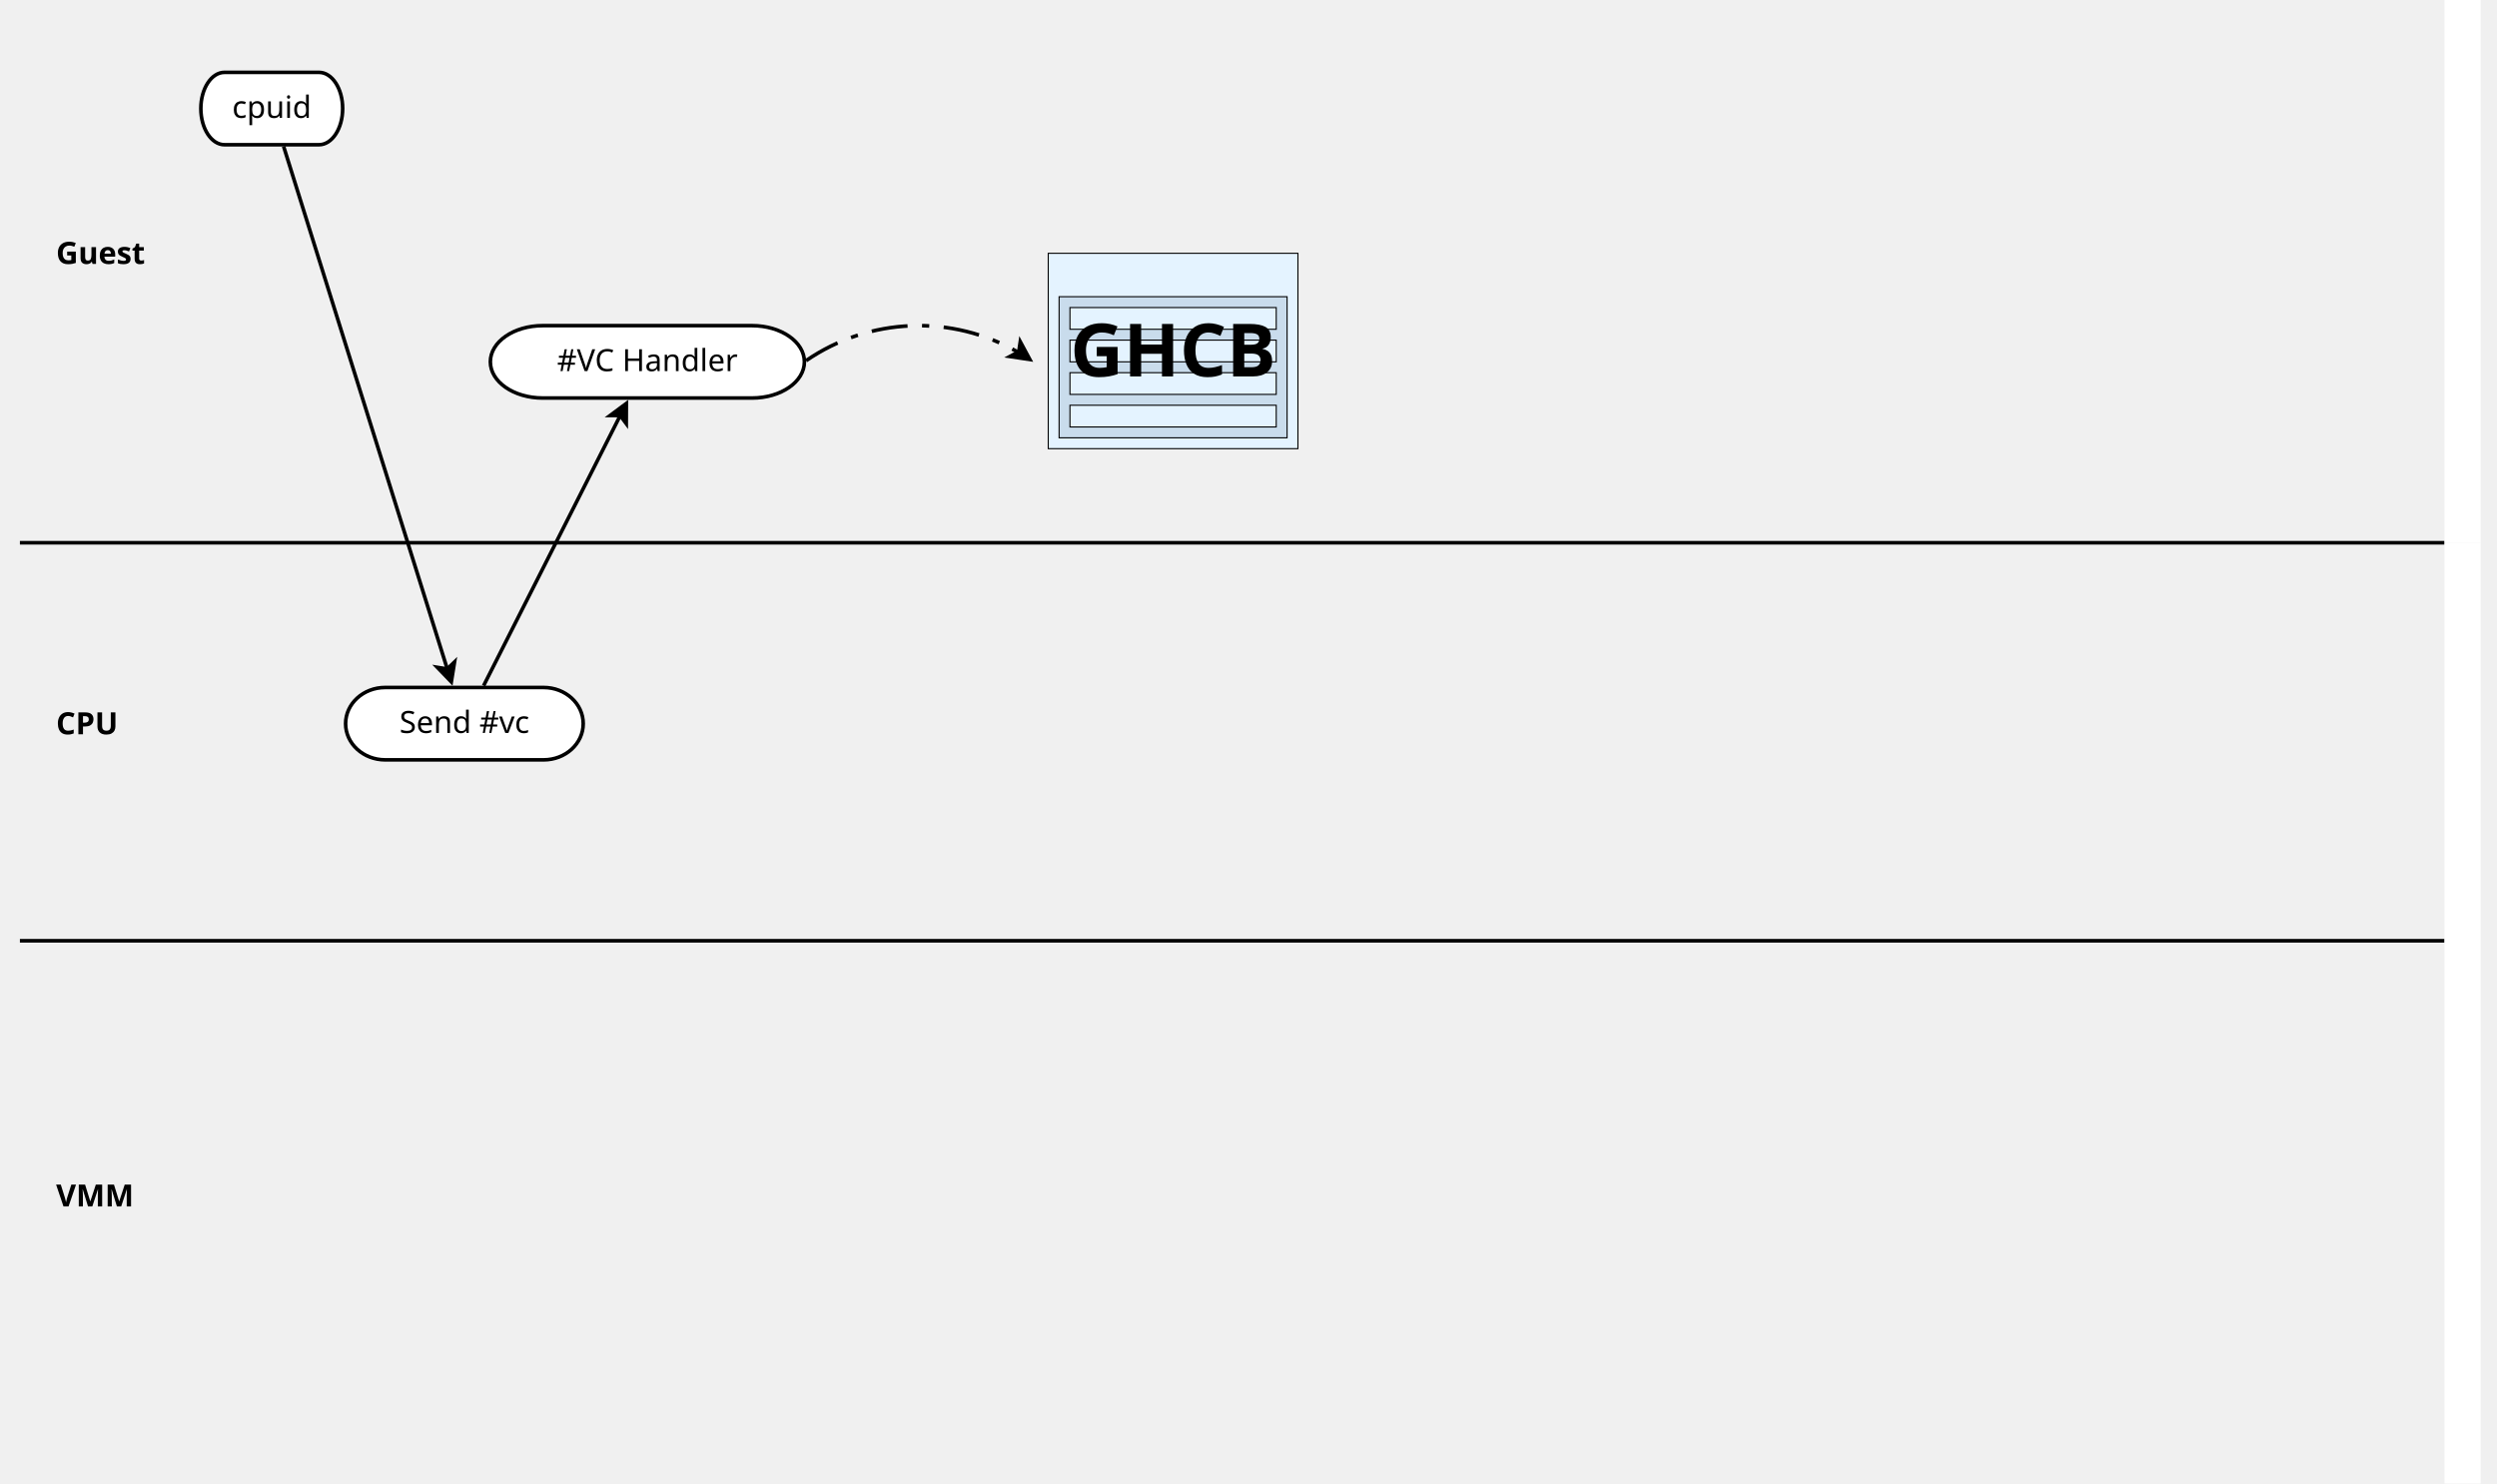
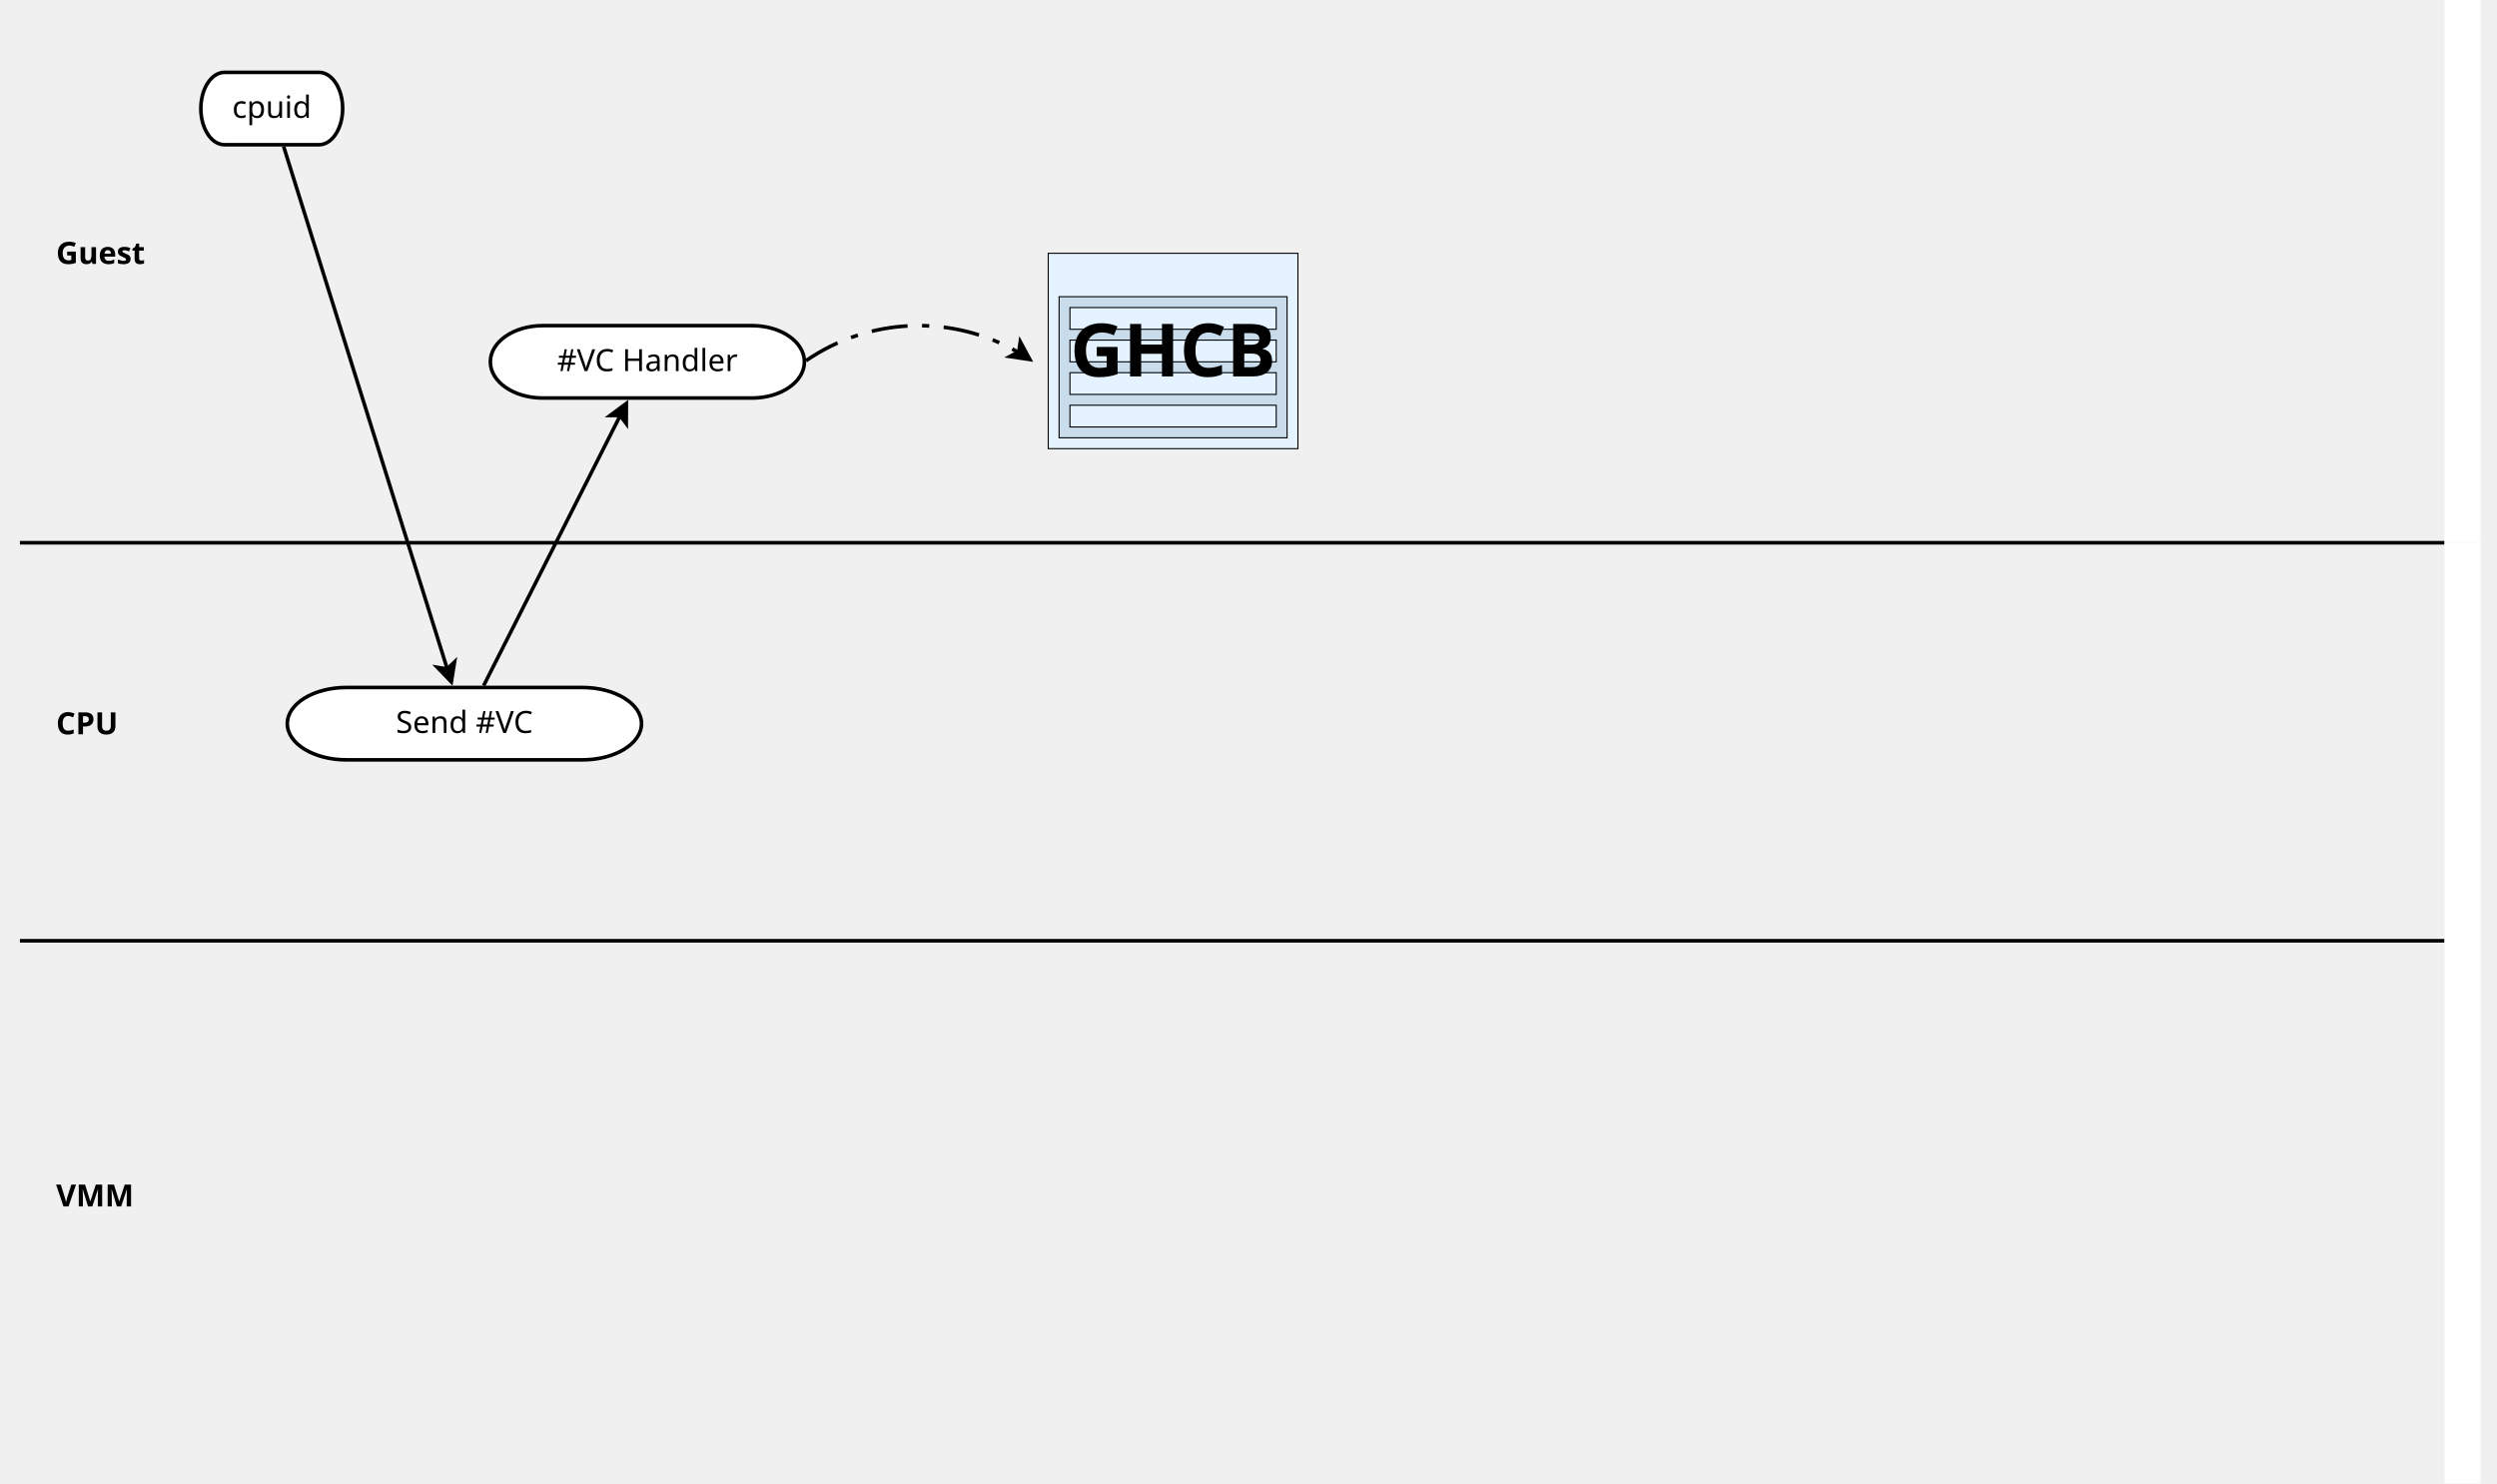
<svg xmlns="http://www.w3.org/2000/svg" width="69cm" height="41cm" viewBox="-2 0 1362 820">
  <defs />
  <g id="Background">
    <text font-size="16.933" style="fill: #000000; fill-opacity: 1; stroke: none;text-anchor:start;font-family:sans-serif;font-style:normal;font-weight:700" x="20" y="405.862">
      <tspan x="20" y="405.862">CPU</tspan>
    </text>
    <text font-size="16.933" style="fill: #000000; fill-opacity: 1; stroke: none;text-anchor:start;font-family:sans-serif;font-style:normal;font-weight:700" x="20" y="666.862">
      <tspan x="20" y="666.862">VMM</tspan>
    </text>
    <text font-size="16.933" style="fill: #000000; fill-opacity: 1; stroke: none;text-anchor:start;font-family:sans-serif;font-style:normal;font-weight:700" x="20" y="145.862">
      <tspan x="20" y="145.862">Guest</tspan>
    </text>
    <g>
      <path style="fill: #ffffff; fill-opacity: 1; stroke-opacity: 1; stroke-width: 2; stroke: #000000" fill-rule="evenodd" d="M 113.062 40 L 165.312,40 C 172.527,40 178.375,48.954 178.375,60 C 178.375,71.046 172.527,80 165.312,80 L 113.062,80 C 105.848,80 100,71.046 100,60 C 100,48.954 105.848,40 113.062,40z" />
      <text font-size="16.933" style="fill: #000000; fill-opacity: 1; stroke: none;text-anchor:middle;font-family:sans-serif;font-style:normal;font-weight:normal" x="139.188" y="65.135">
        <tspan x="139.188" y="65.135">cpuid</tspan>
      </text>
    </g>
    <line style="fill: none; stroke-opacity: 1; stroke-width: 2; stroke: #000000" x1="0" y1="520" x2="1340" y2="520" />
    <line style="fill: none; stroke-opacity: 1; stroke-width: 2; stroke: #000000" x1="0" y1="300" x2="1340" y2="300" />
    <g>
-       <path style="fill: #ffffff; fill-opacity: 1; stroke-opacity: 1; stroke-width: 2; stroke: #000000" fill-rule="evenodd" d="M 201.887 380 L 289.437,380 C 301.526,380 311.325,388.954 311.325,400 C 311.325,411.046 301.526,420 289.437,420 L 201.887,420 C 189.799,420 180,411.046 180,400 C 180,388.954 189.799,380 201.887,380z" />
+       <path style="fill: #ffffff; fill-opacity: 1; stroke-opacity: 1; stroke-width: 2; stroke: #000000" fill-rule="evenodd" d="M 180.412 380 L 310.912,380 C 328.931,380 343.537,388.954 343.537,400 C 343.537,411.046 328.931,420 310.912,420 L 180.412,420 C 162.394,420 147.787,411.046 147.787,400 C 147.787,388.954 162.394,380 180.412,380z" />
      <text font-size="16.933" style="fill: #000000; fill-opacity: 1; stroke: none;text-anchor:middle;font-family:sans-serif;font-style:normal;font-weight:normal" x="245.662" y="405.135">
-         <tspan x="245.662" y="405.135">Send #vc</tspan>
+         <tspan x="245.662" y="405.135">Send #VC</tspan>
      </text>
    </g>
    <g>
      <path style="fill: #ffffff; fill-opacity: 1; stroke-opacity: 1; stroke-width: 2; stroke: #000000" fill-rule="evenodd" d="M 288.928 180 L 404.64,180 C 420.616,180 433.568,188.954 433.568,200 C 433.568,211.046 420.616,220 404.64,220 L 288.928,220 C 272.951,220 260,211.046 260,200 C 260,188.954 272.951,180 288.928,180z" />
      <text font-size="16.933" style="fill: #000000; fill-opacity: 1; stroke: none;text-anchor:middle;font-family:sans-serif;font-style:normal;font-weight:normal" x="346.784" y="205.135">
        <tspan x="346.784" y="205.135">#VC Handler</tspan>
      </text>
    </g>
    <g transform="matrix(0.3,0,0,0.3,400.324,-412)">
      <rect style="fill: #e4f3ff; fill-opacity: 1; stroke-opacity: 1; stroke-width: 2; stroke: #000000" x="560" y="1840" width="460" height="360" rx="0" ry="0" />
      <text font-size="12.8" style="fill: #000000; fill-opacity: 1; stroke: none;text-anchor:middle;font-family:sans-serif;font-style:normal;font-weight:normal" x="790" y="2023.88">
        <tspan x="790" y="2023.88" />
      </text>
      <g>
        <rect style="fill: #c9dcec; fill-opacity: 1; stroke-opacity: 1; stroke-width: 2; stroke: #000000" x="580" y="1920" width="420" height="260" rx="0" ry="0" />
        <text font-size="12.8" style="fill: #000000; fill-opacity: 1; stroke: none;text-anchor:middle;font-family:sans-serif;font-style:normal;font-weight:normal" x="790" y="2053.88">
          <tspan x="790" y="2053.88" />
        </text>
      </g>
      <rect style="fill: #e4f3ff; fill-opacity: 1; stroke-opacity: 1; stroke-width: 2; stroke: #000000" x="600" y="1940" width="380" height="40" rx="0" ry="0" />
      <rect style="fill: #e4f3ff; fill-opacity: 1; stroke-opacity: 1; stroke-width: 2; stroke: #000000" x="600" y="2000" width="380" height="40" rx="0" ry="0" />
      <rect style="fill: #e4f3ff; fill-opacity: 1; stroke-opacity: 1; stroke-width: 2; stroke: #000000" x="600" y="2120" width="380" height="40" rx="0" ry="0" />
      <rect style="fill: #e4f3ff; fill-opacity: 1; stroke-opacity: 1; stroke-width: 2; stroke: #000000" x="600" y="2060" width="380" height="40" rx="0" ry="0" />
      <text font-size="135.467" style="fill: #000000; fill-opacity: 1; stroke: none;text-anchor:middle;font-family:sans-serif;font-style:normal;font-weight:700" x="790" y="2066.9">
        <tspan x="790" y="2066.9">GHCB</tspan>
      </text>
    </g>
    <rect style="fill: #ffffff; fill-opacity: 1; stroke-opacity: 1; stroke-width: 0.02; stroke: #000000" x="1340" y="520" width="20" height="300" rx="0" ry="0" />
    <rect style="fill: #ffffff; fill-opacity: 1; stroke-opacity: 1; stroke-width: 0.02; stroke: #000000" x="1340" y="0" width="20" height="300" rx="0" ry="0" />
    <rect style="fill: #ffffff; fill-opacity: 1; stroke-opacity: 1; stroke-width: 0.02; stroke: #000000" x="1340" y="300" width="20" height="220" rx="0" ry="0" />
    <line style="fill: none; stroke-opacity: 1; stroke-width: 0.02; stroke: #000000" x1="1340" y1="820" x2="0" y2="820" />
    <g>
      <line style="fill: none; stroke-opacity: 1; stroke-width: 2; stroke: #000000" x1="145.751" y1="80.96" x2="236.189" y2="369.749" />
-       <polygon style="fill: #000000; fill-opacity: 1; stroke-opacity: 1; stroke-width: 2; stroke: #000000" fill-rule="evenodd" points="238.431,376.907 230.671,368.858 236.189,369.749 240.214,365.869 " />
+       <polygon style="fill: #000000; fill-opacity: 1; stroke-opacity: 1; stroke-width: 2; stroke: #000000" fill-rule="evenodd" points="238.43,376.907 230.67,368.858 236.189,369.749 240.213,365.869 " />
    </g>
    <g>
      <line style="fill: none; stroke-opacity: 1; stroke-width: 2; stroke: #000000" x1="256.281" y1="378.998" x2="331.772" y2="229.691" />
      <polygon style="fill: #000000; fill-opacity: 1; stroke-opacity: 1; stroke-width: 2; stroke: #000000" fill-rule="evenodd" points="335.156,222.998 335.106,234.178 331.772,229.691 326.182,229.666 " />
    </g>
    <g>
      <path style="fill: none; stroke-opacity: 1; stroke-width: 2; stroke-dasharray: 20 8 4 8; stroke: #000000" d="M 434.504,199.352 A 109.9,109.9 0 0 1 551.82,194.772" />
      <polygon style="fill: #000000; fill-opacity: 1; stroke-opacity: 1; stroke-width: 2; stroke: #000000" fill-rule="evenodd" points="558.171,198.714 547.115,197.052 552.036,194.4 552.867,188.872 " />
    </g>
  </g>
</svg>
